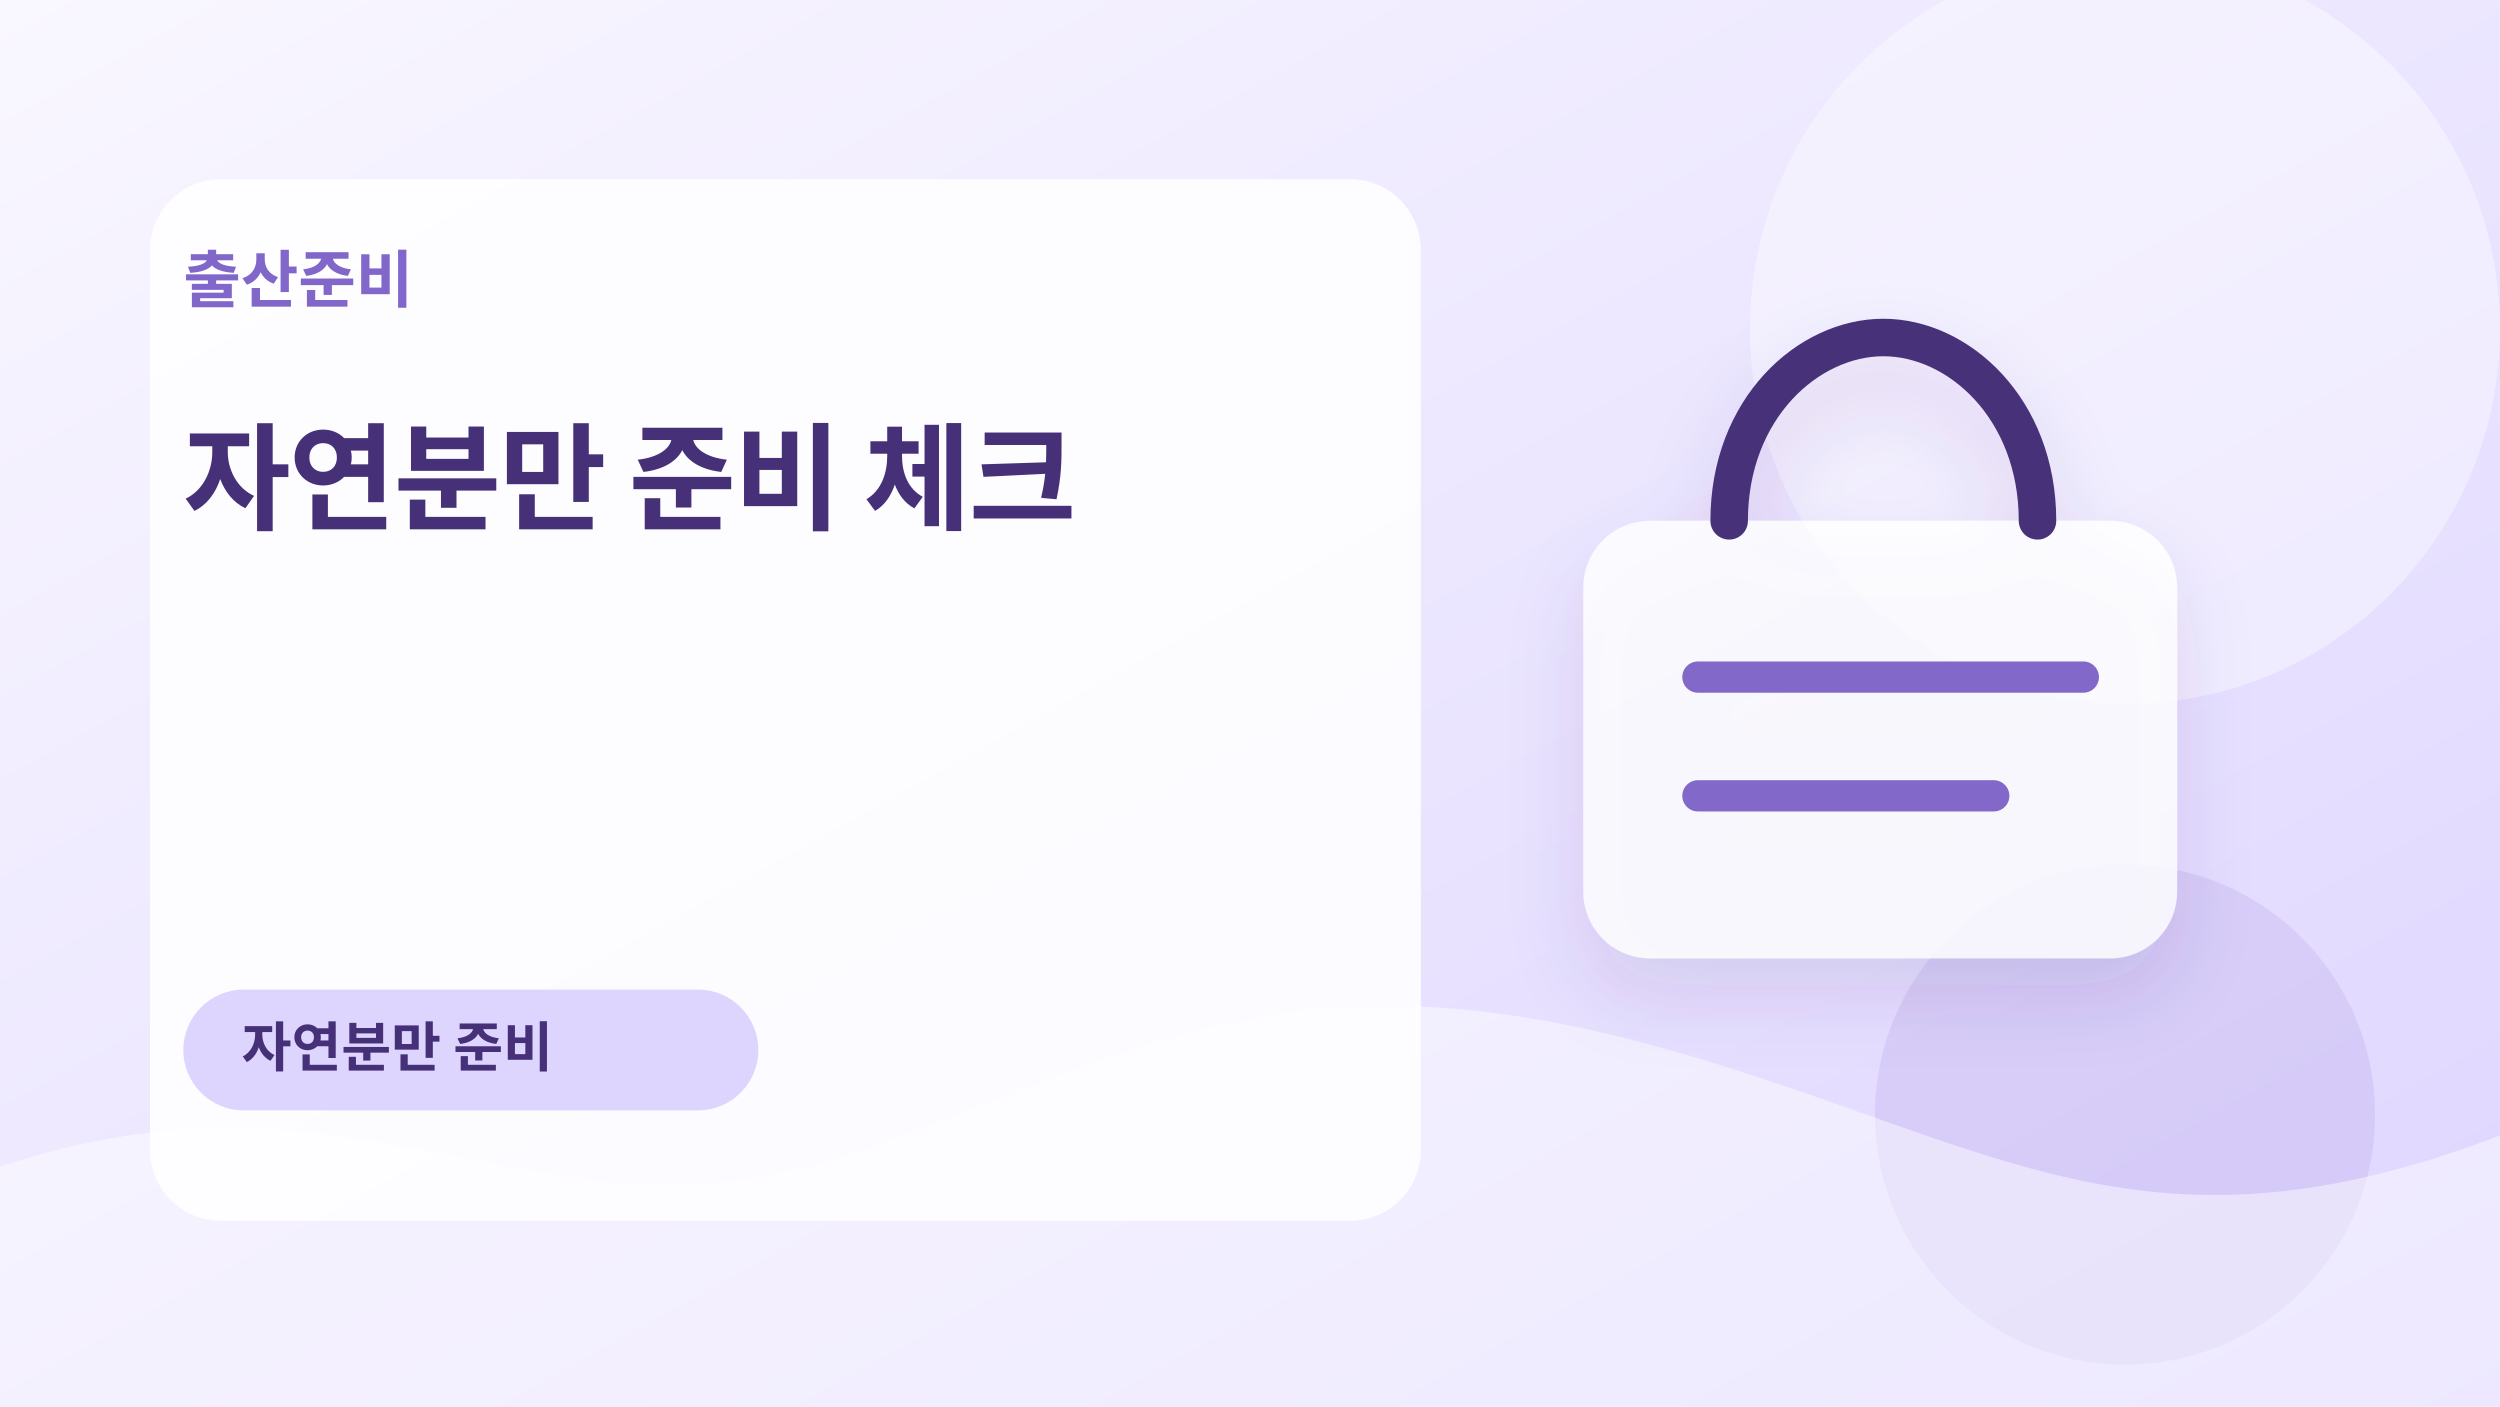
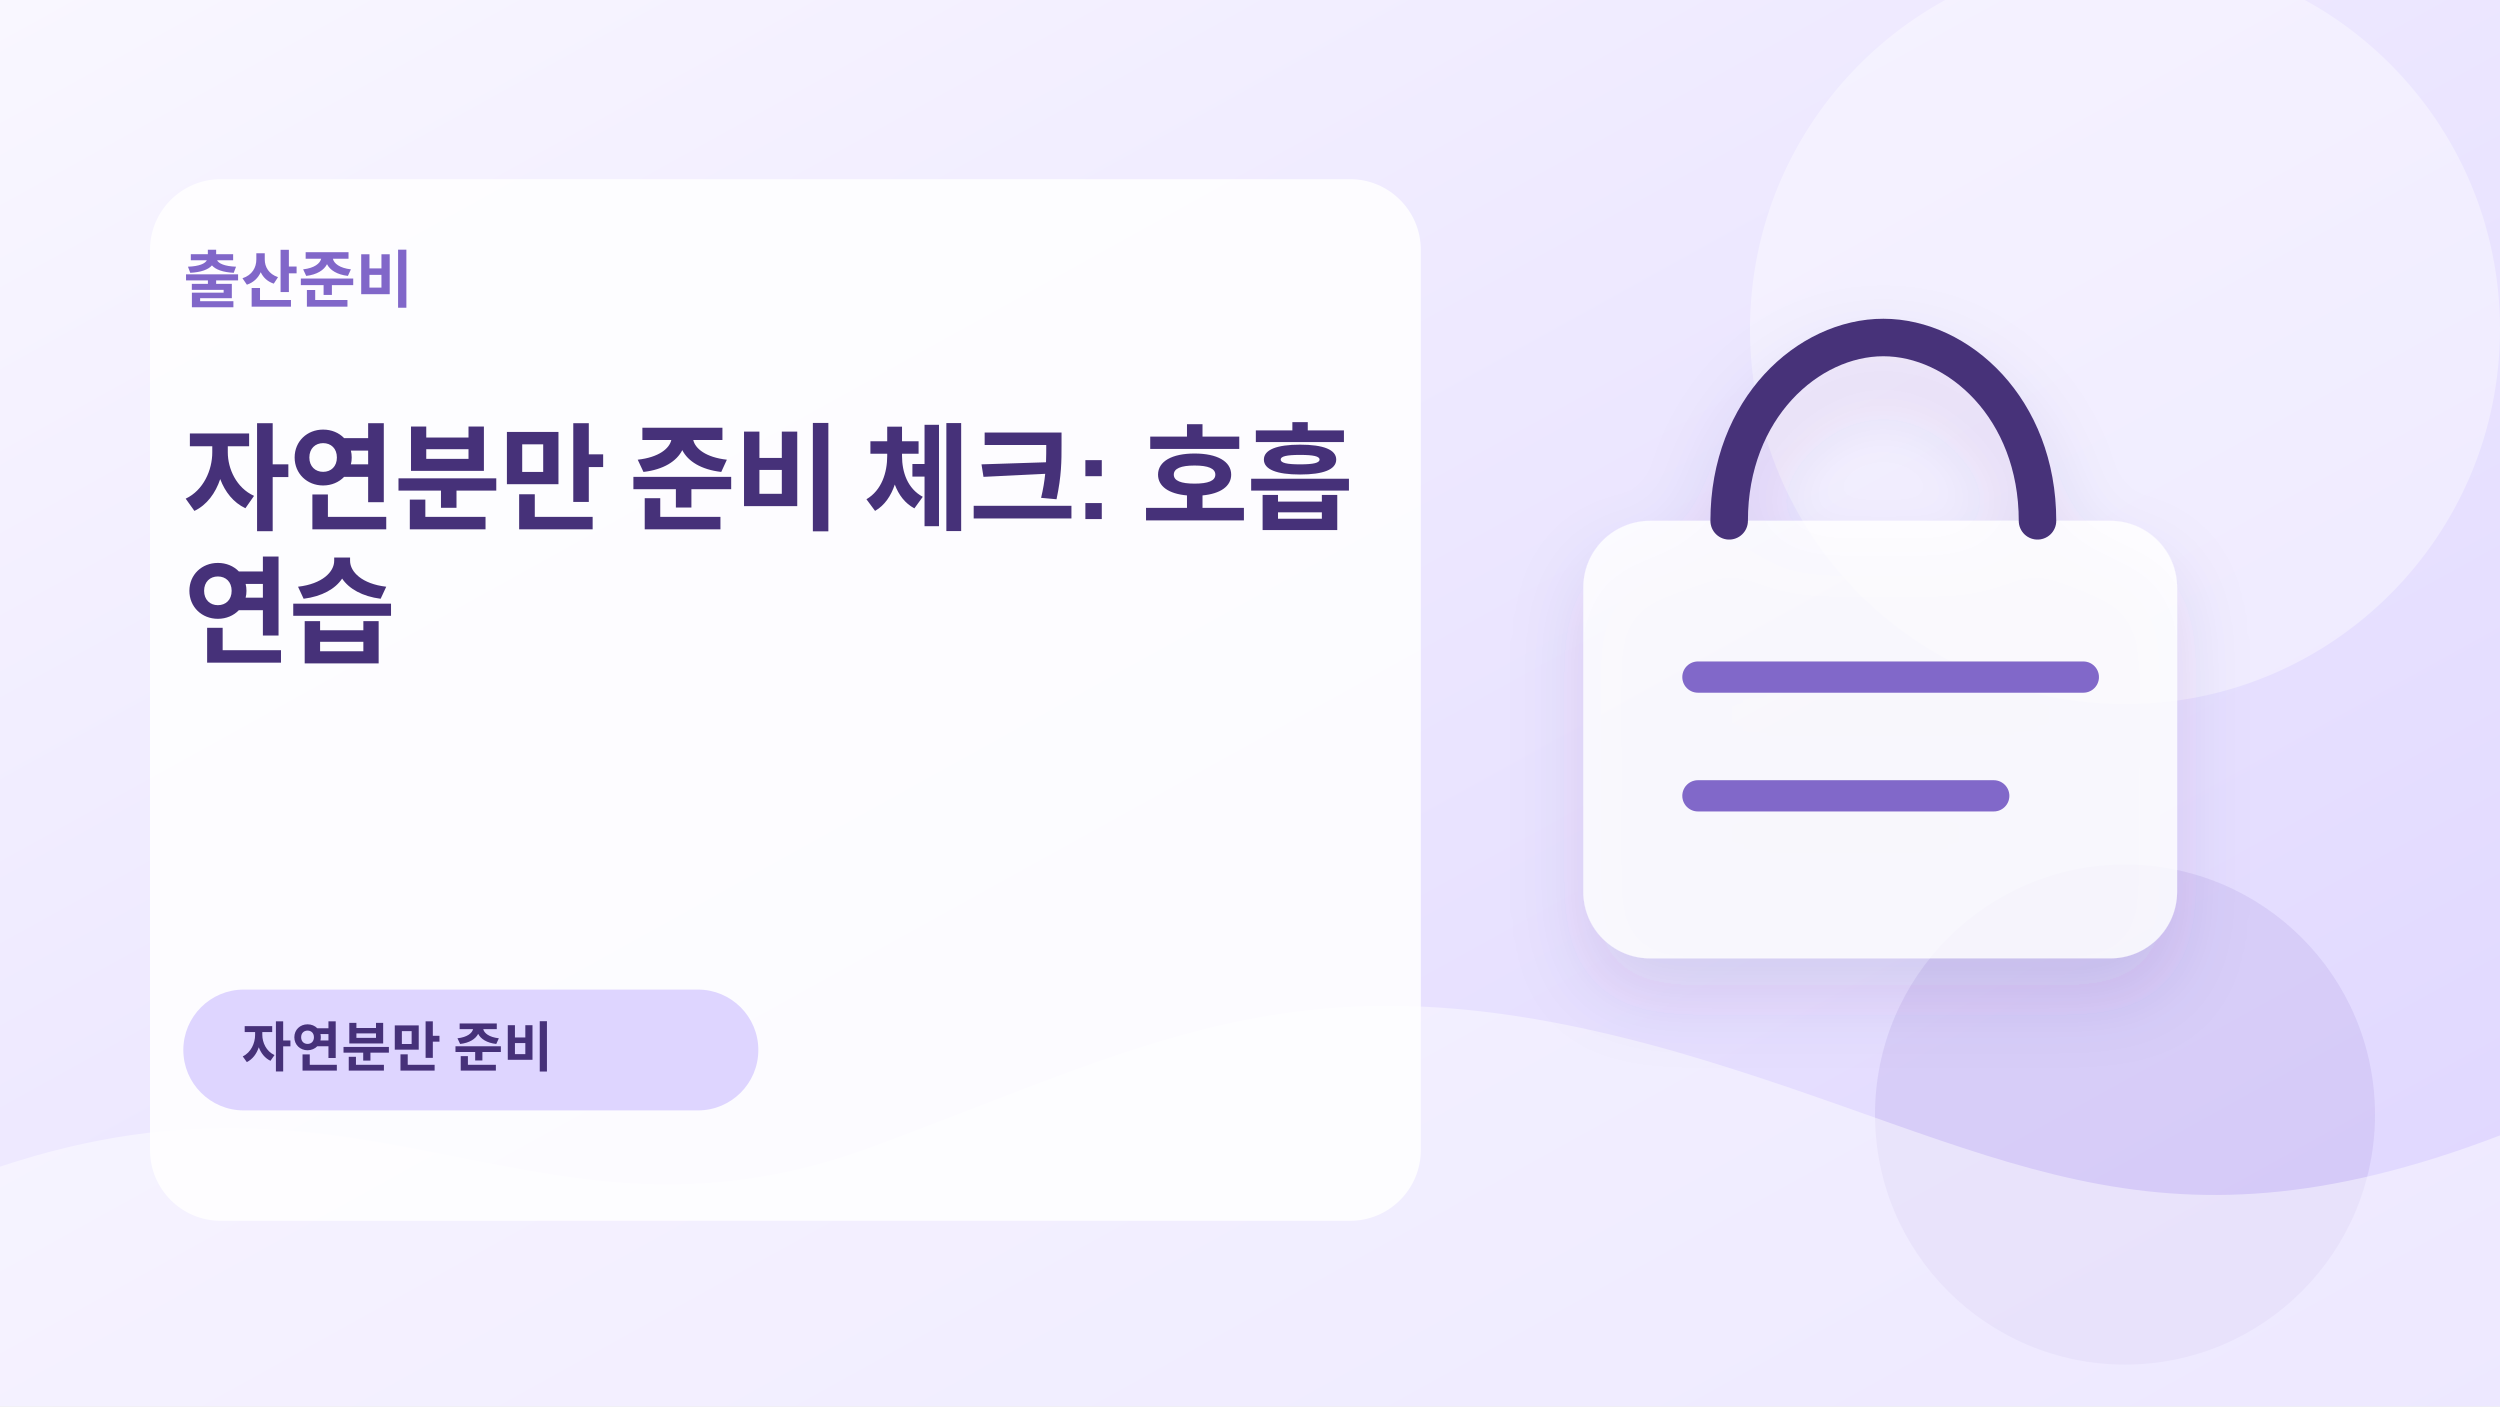
- <svg xmlns="http://www.w3.org/2000/svg" width="1200" height="675" viewBox="0 0 1200 675" role="img" aria-label="자연분만 준비 체크 대표 이미지">
+ <svg xmlns="http://www.w3.org/2000/svg" width="1200" height="675" viewBox="0 0 1200 675" role="img" aria-label="자연분만 준비 체크: 호흡 연습 대표 이미지">
  <defs>
    <linearGradient id="bg" x1="0" y1="0" x2="1" y2="1">
      <stop offset="0" stop-color="#f9f7ff" />
      <stop offset="1" stop-color="#ded5ff" />
    </linearGradient>
    <filter id="shadow" x="-20%" y="-20%" width="140%" height="140%">
      <feDropShadow dx="0" dy="18" stdDeviation="18" flood-color="#463179" flood-opacity="0.14" />
    </filter>
  </defs>
  <rect width="1200" height="675" fill="url(#bg)" />
  <circle cx="1020" cy="158" r="180" fill="#ffffff" opacity="0.38" />
  <circle cx="1020" cy="535" r="120" fill="#8167c9" opacity="0.13" />
  <path d="M0 560C180 500 260 610 420 550C560 498 630 455 805 505C960 550 1030 610 1200 545V675H0Z" fill="#ffffff" opacity="0.46" />
  <g filter="url(#shadow)">
    <rect x="760" y="250" width="285" height="210" rx="32" fill="#ffffff" opacity="0.82" />
    <path d="M830 250c0-54 38-88 74-88s74 34 74 88" fill="none" stroke="#463179" stroke-width="18" stroke-linecap="round" />
    <path d="M815 325h185M815 382h142" stroke="#8167c9" stroke-width="15" stroke-linecap="round" />
  </g>
  <rect x="72" y="86" width="610" height="500" rx="34" fill="#ffffff" opacity="0.86" />
  <text x="88" y="145" font-family="Pretendard, Arial, sans-serif" font-size="30" font-weight="700" fill="#8167c9">출산준비</text>
  <text x="88" y="250" font-family="Pretendard, Arial, sans-serif" font-size="56" font-weight="800" fill="#463179" letter-spacing="-1">
-     <tspan x="88" dy="0">자연분만 준비 체크</tspan>
+     <tspan x="88" dy="0">자연분만 준비 체크: 호흡</tspan>
+     <tspan x="88" dy="64">연습</tspan>
  </text>
  <rect x="88" y="475" width="276" height="58" rx="29" fill="#ded5ff" />
  <text x="116" y="512" font-family="Pretendard, Arial, sans-serif" font-size="26" font-weight="700" fill="#463179">자연분만 준비</text>
</svg>
